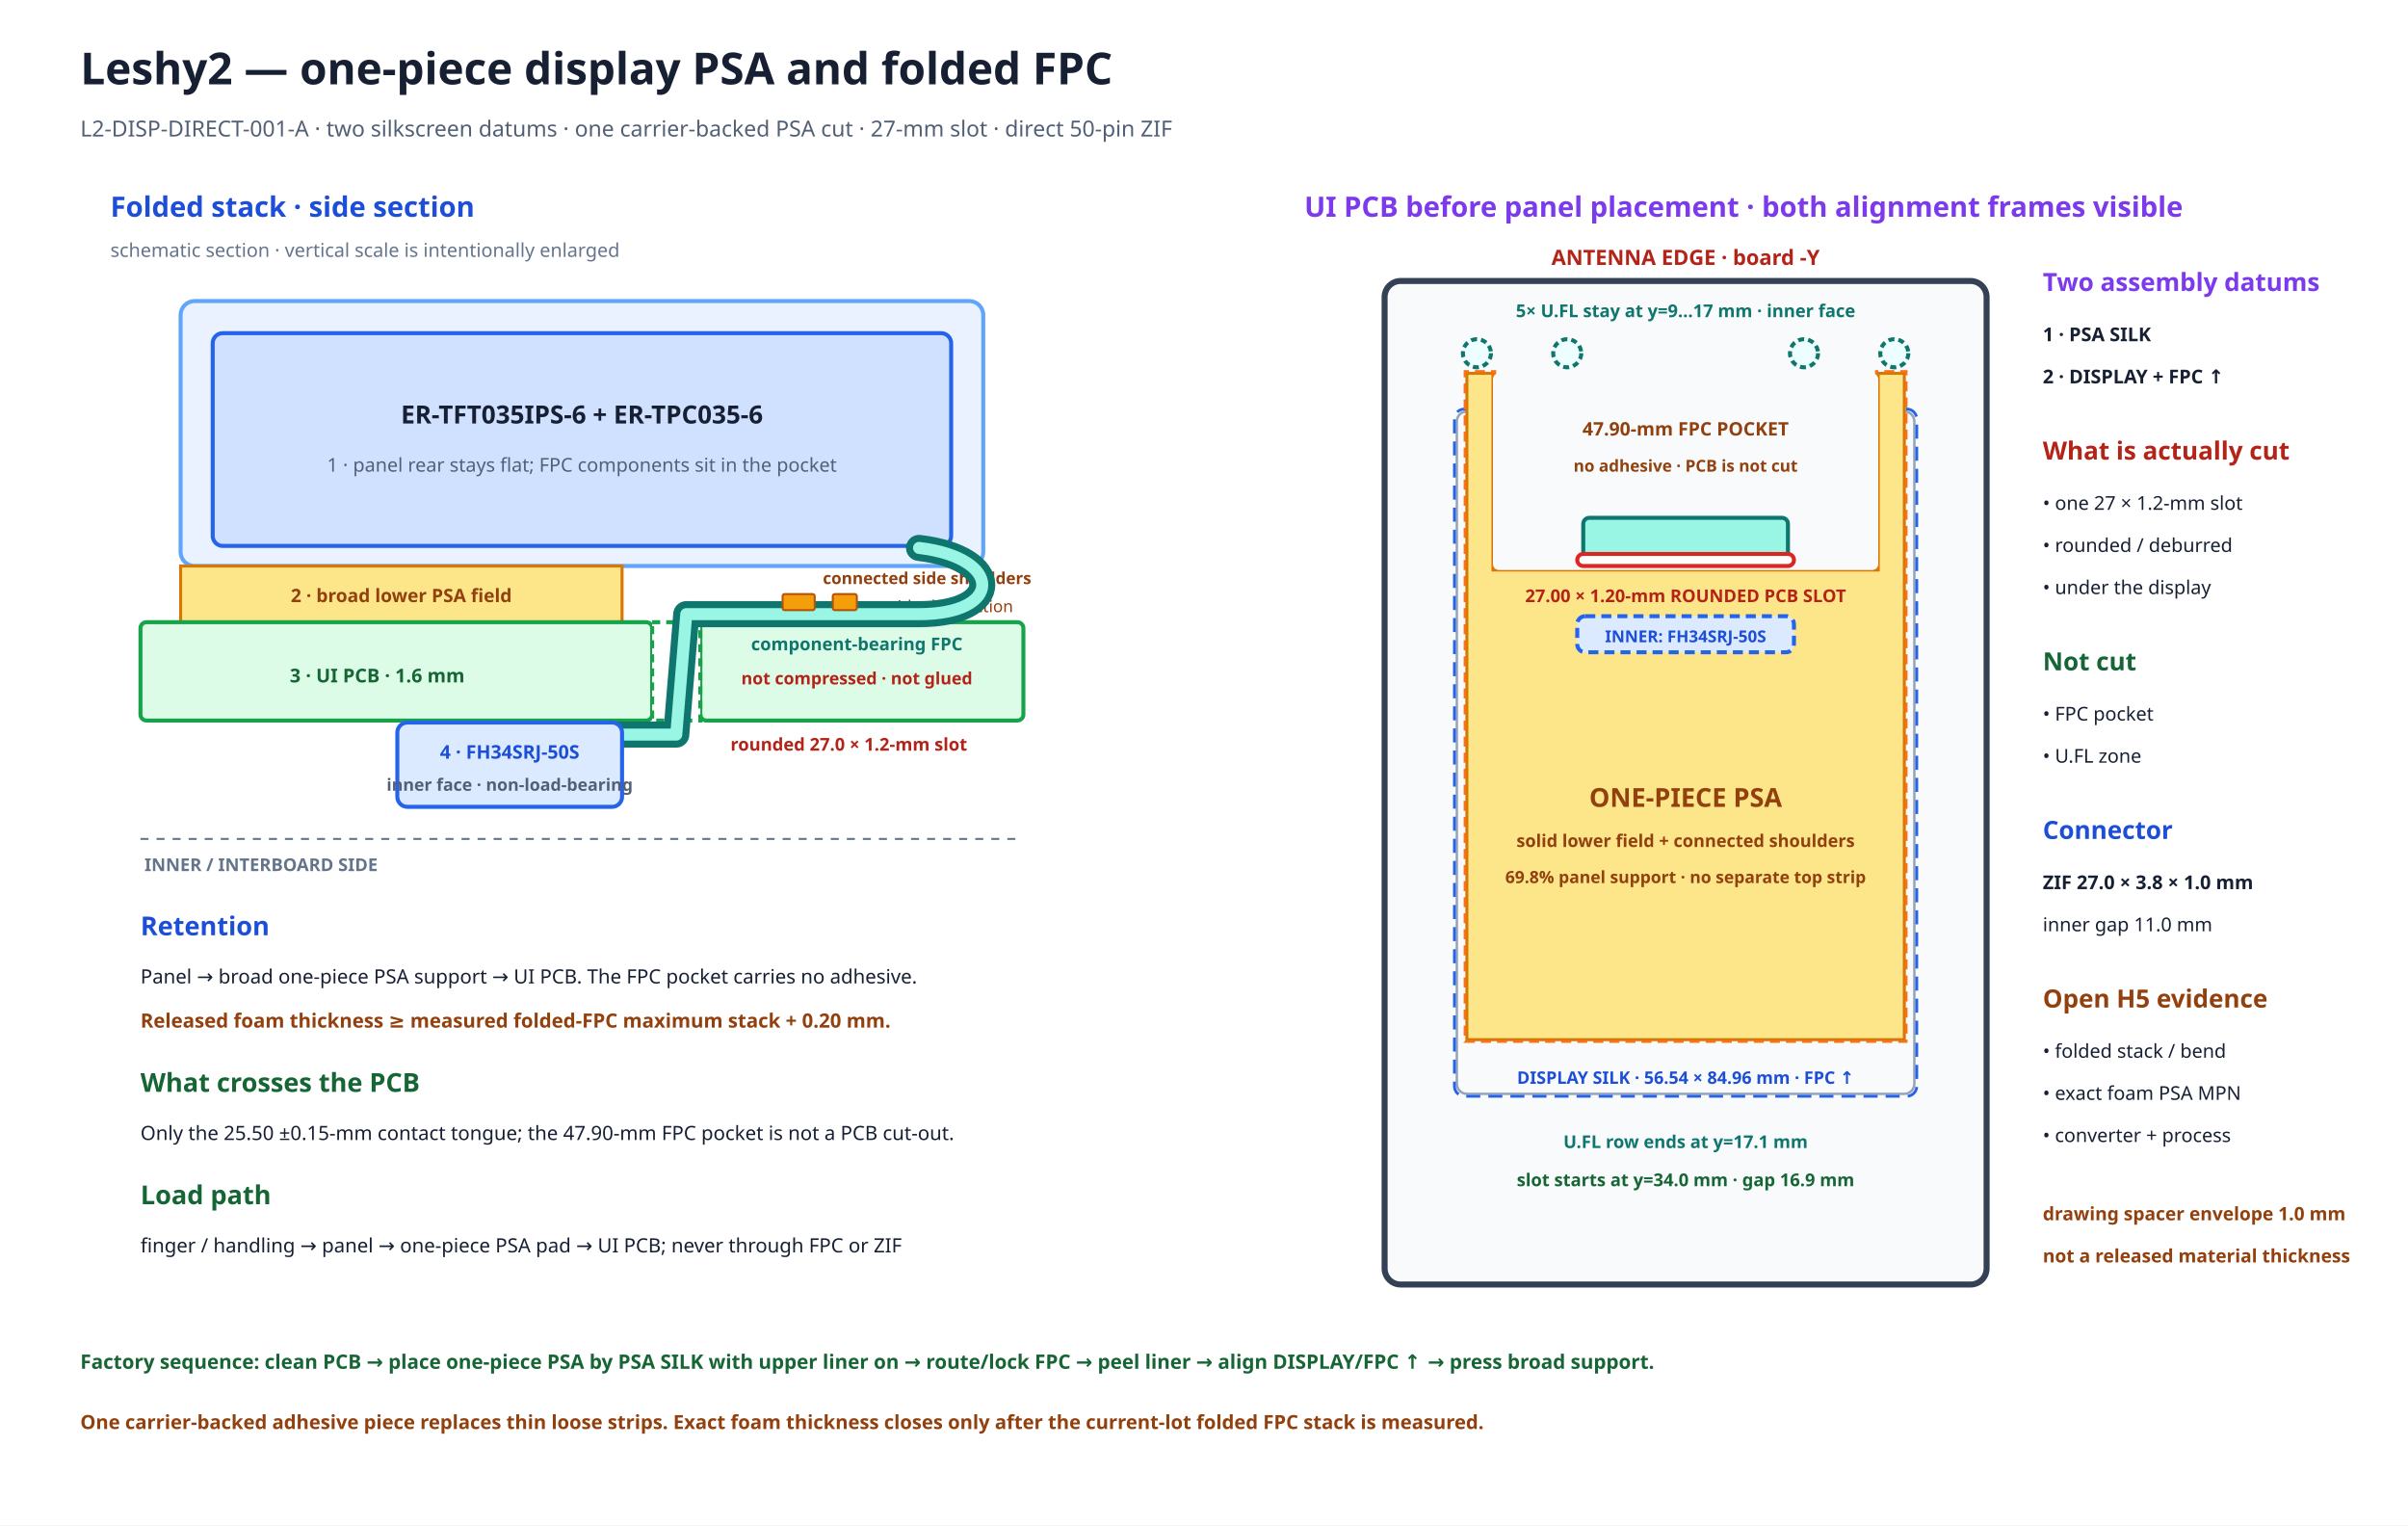
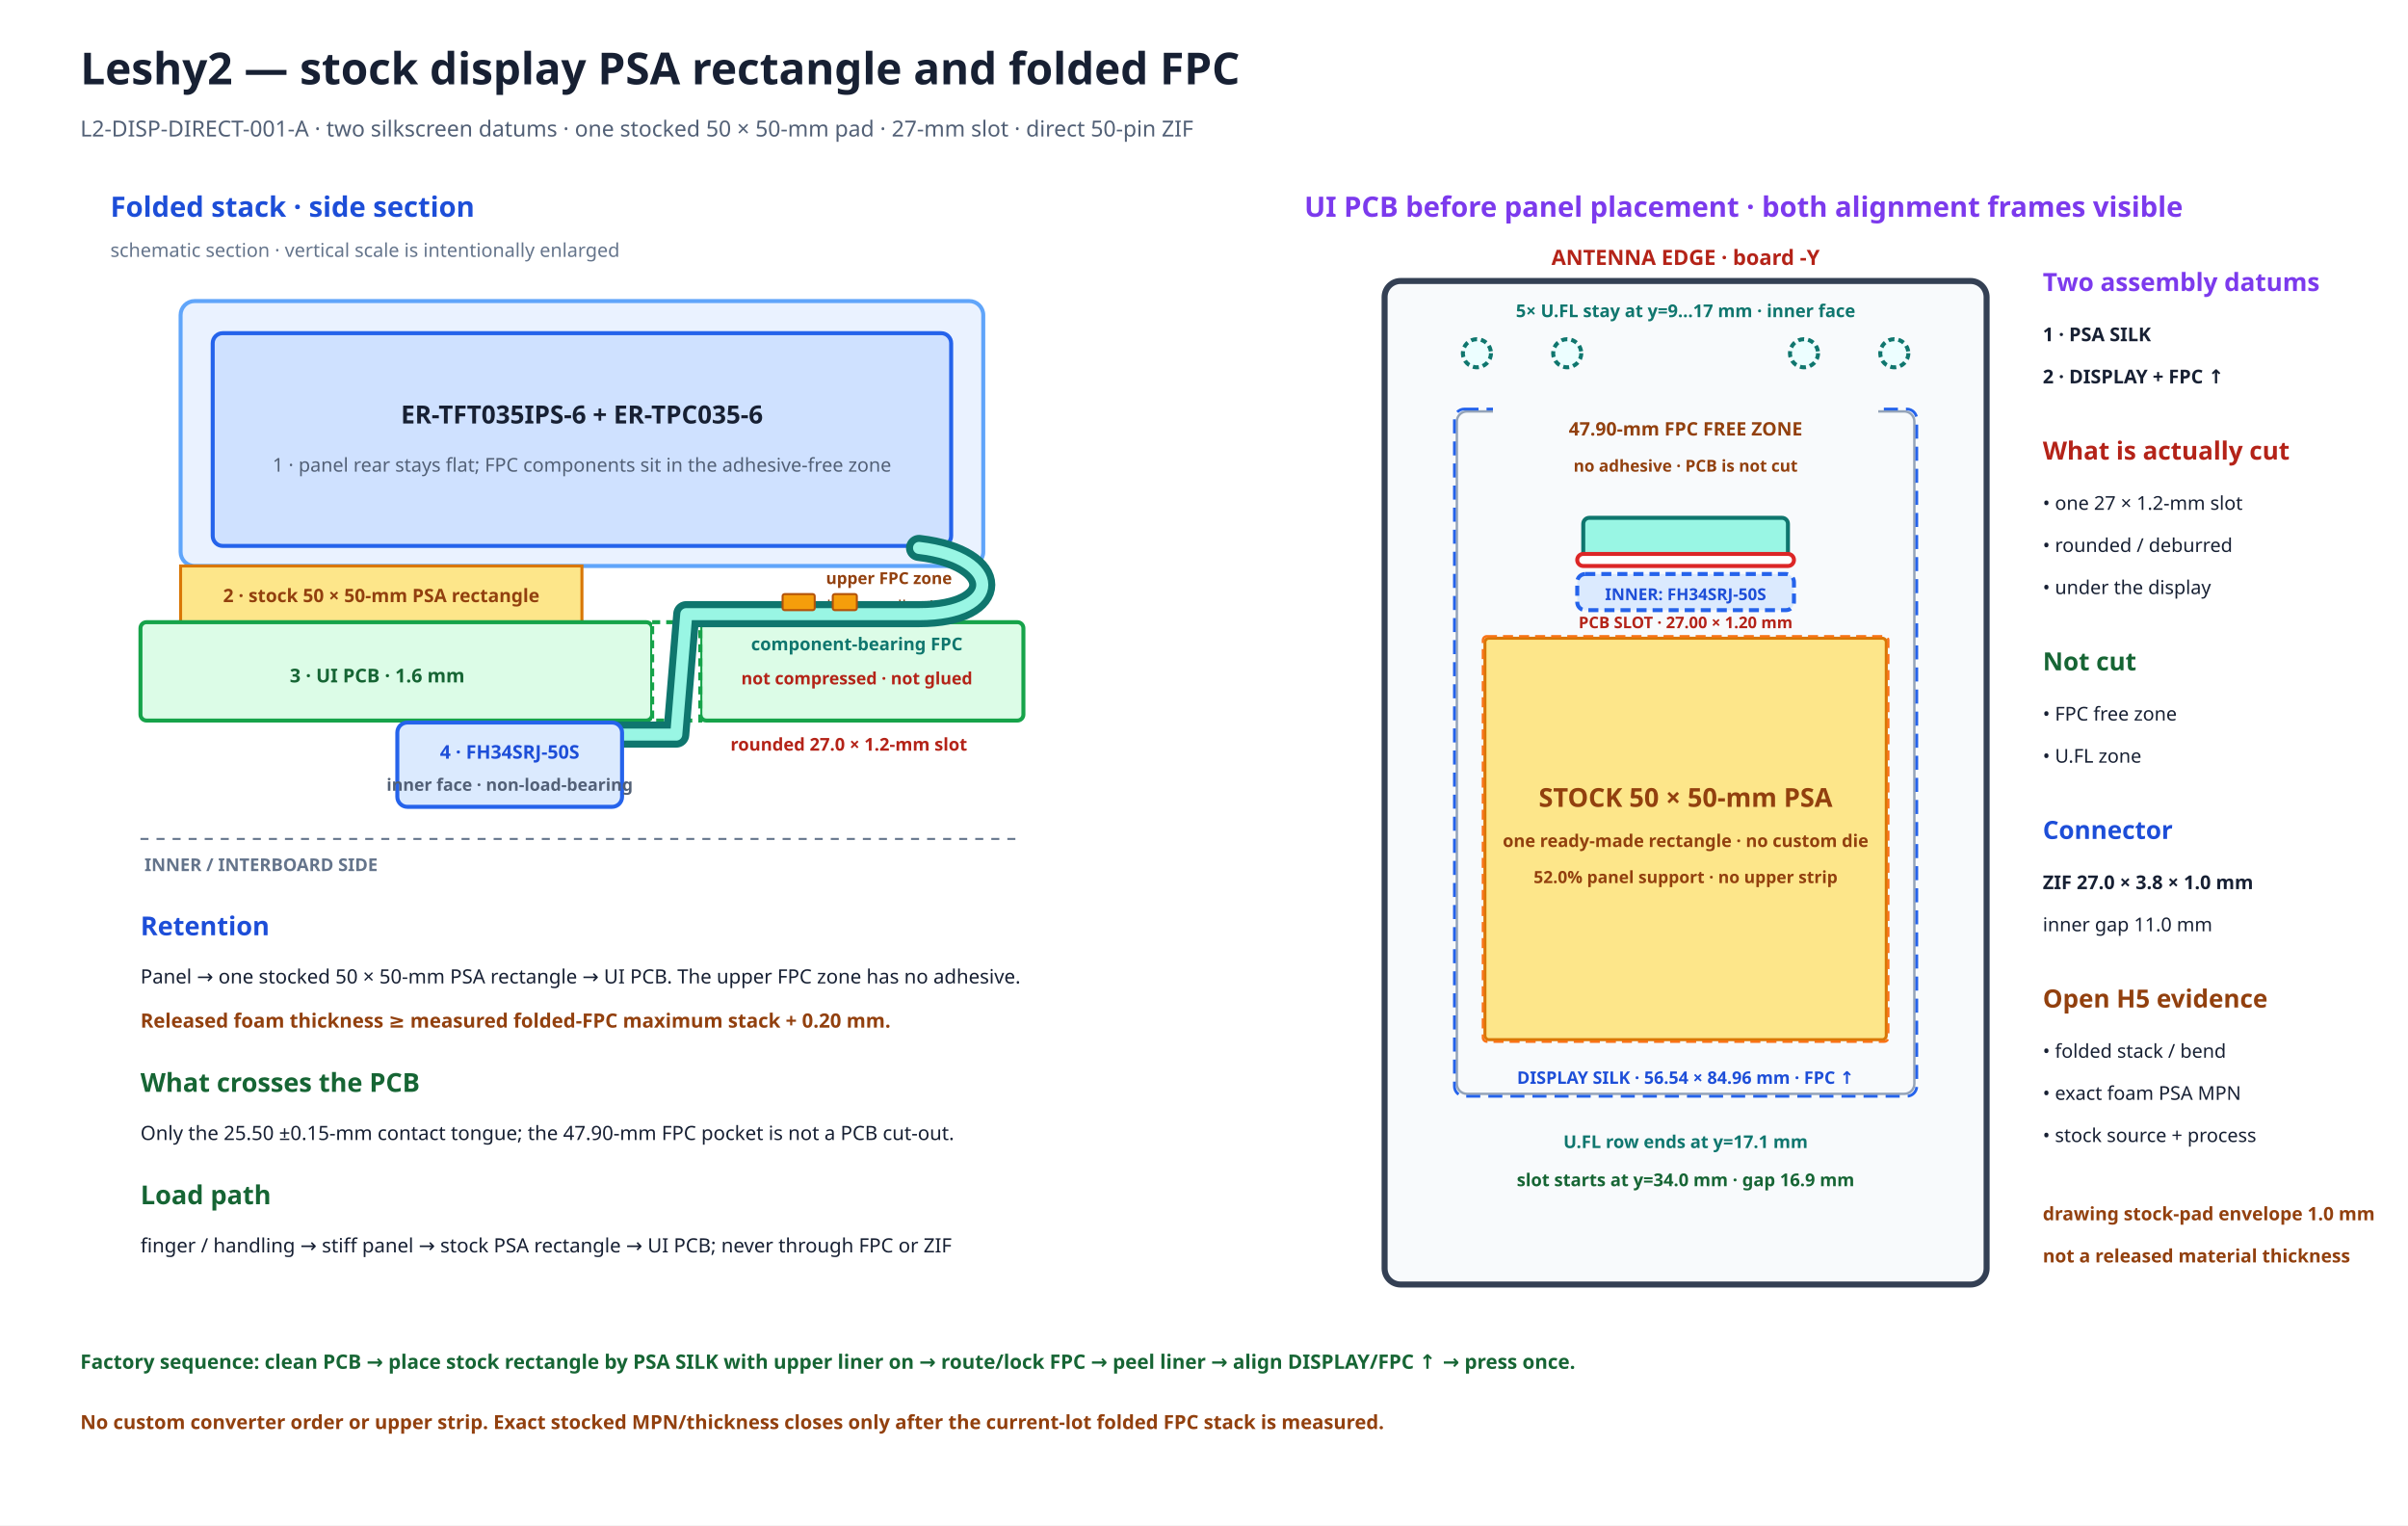
<svg xmlns="http://www.w3.org/2000/svg" width="1200" height="760" viewBox="0 0 1200 760">
  <defs>
    <marker id="arrow" markerWidth="8" markerHeight="8" refX="6" refY="3" orient="auto">
      <path d="M0,0 L6,3 L0,6 Z" fill="#dc2626" />
    </marker>
  </defs>
  <rect width="100%" height="100%" fill="#ffffff" />
-   <text x="40.0" y="42.0" font-family="sans-serif" font-size="22" font-weight="bold" text-anchor="start" fill="#172033">Leshy2 — one-piece display PSA and folded FPC</text>
-   <text x="40.0" y="68.0" font-family="sans-serif" font-size="11" font-weight="normal" text-anchor="start" fill="#526076">L2-DISP-DIRECT-001-A · two silkscreen datums · one carrier-backed PSA cut · 27-mm slot · direct 50-pin ZIF</text>
+   <text x="40.0" y="42.0" font-family="sans-serif" font-size="22" font-weight="bold" text-anchor="start" fill="#172033">Leshy2 — stock display PSA rectangle and folded FPC</text>
+   <text x="40.0" y="68.0" font-family="sans-serif" font-size="11" font-weight="normal" text-anchor="start" fill="#526076">L2-DISP-DIRECT-001-A · two silkscreen datums · one stocked 50 × 50-mm pad · 27-mm slot · direct 50-pin ZIF</text>
  <text x="55.0" y="108.0" font-family="sans-serif" font-size="14" font-weight="bold" text-anchor="start" fill="#1d4ed8">Folded stack · side section</text>
  <text x="55.0" y="128.0" font-family="sans-serif" font-size="9.5" font-weight="normal" text-anchor="start" fill="#64748b">schematic section · vertical scale is intentionally enlarged</text>
  <rect x="90" y="150" width="400" height="132" rx="7" fill="#eaf2ff" stroke="#60a5fa" stroke-width="2" />
  <rect x="106" y="166" width="368" height="106" rx="5" fill="#cfe1ff" stroke="#2563eb" stroke-width="2" />
  <text x="290.0" y="211.0" font-family="sans-serif" font-size="12.5" font-weight="bold" text-anchor="middle" fill="#172033">ER-TFT035IPS-6 + ER-TPC035-6</text>
-   <text x="290.0" y="235.0" font-family="sans-serif" font-size="9.5" font-weight="normal" text-anchor="middle" fill="#526076">1 · panel rear stays flat; FPC components sit in the pocket</text>
-   <rect x="90" y="282" width="220" height="28" fill="#fde68a" stroke="#d97706" stroke-width="1.5" data-mechanical-part="display_psa_pad" />
-   <text x="200.0" y="300.0" font-family="sans-serif" font-size="9.2" font-weight="bold" text-anchor="middle" fill="#92400e">2 · broad lower PSA field</text>
-   <text x="462.0" y="291.0" font-family="sans-serif" font-size="8.2" font-weight="bold" text-anchor="middle" fill="#92400e">connected side shoulders</text>
-   <text x="462.0" y="305.0" font-family="sans-serif" font-size="8.2" font-weight="normal" text-anchor="middle" fill="#92400e">sit outside this section</text>
+   <text x="290.0" y="235.0" font-family="sans-serif" font-size="9.5" font-weight="normal" text-anchor="middle" fill="#526076">1 · panel rear stays flat; FPC components sit in the adhesive-free zone</text>
+   <rect x="90" y="282" width="200" height="28" fill="#fde68a" stroke="#d97706" stroke-width="1.5" data-mechanical-part="display_psa_rectangle" />
+   <text x="190.0" y="300.0" font-family="sans-serif" font-size="9.2" font-weight="bold" text-anchor="middle" fill="#92400e">2 · stock 50 × 50-mm PSA rectangle</text>
+   <text x="443.0" y="291.0" font-family="sans-serif" font-size="8.2" font-weight="bold" text-anchor="middle" fill="#92400e">upper FPC zone</text>
+   <text x="443.0" y="305.0" font-family="sans-serif" font-size="8.2" font-weight="normal" text-anchor="middle" fill="#92400e">has no adhesive</text>
  <rect x="70" y="310" width="255" height="49" rx="3" fill="#dcfce7" stroke="#16a34a" stroke-width="2" data-mechanical-part="ui_pcb_display_bed" />
  <rect x="349" y="310" width="161" height="49" rx="3" fill="#dcfce7" stroke="#16a34a" stroke-width="2" data-mechanical-part="ui_pcb_display_bed" />
  <rect x="325" y="310" width="24" height="49" fill="#ffffff" stroke="#16a34a" stroke-width="2" stroke-dasharray="4 3" data-mechanical-part="fpc_tongue_slot" />
  <text x="188.0" y="340.0" font-family="sans-serif" font-size="9.5" font-weight="bold" text-anchor="middle" fill="#166534">3 · UI PCB · 1.6 mm</text>
  <text x="423.0" y="374.0" font-family="sans-serif" font-size="8.8" font-weight="bold" text-anchor="middle" fill="#b42318">rounded 27.0 × 1.2-mm slot</text>
  <path d="M458 273 C500 278 500 306 458 306 L342 306 L337 366 L300 366" fill="none" stroke="#0f766e" stroke-width="13" stroke-linecap="round" stroke-linejoin="round" data-mechanical-part="fpc_bend_guide" data-fpc-route="folded-pocket-internal-slot-zif" />
  <path d="M458 273 C500 278 500 306 458 306 L342 306 L337 366 L300 366" fill="none" stroke="#99f6e4" stroke-width="6" stroke-linecap="round" stroke-linejoin="round" />
  <rect x="390" y="296" width="16" height="8" rx="1" fill="#f59e0b" stroke="#b45309" stroke-width="1" />
  <rect x="415" y="296" width="12" height="8" rx="1" fill="#f59e0b" stroke="#b45309" stroke-width="1" />
  <text x="427.0" y="324.0" font-family="sans-serif" font-size="8.8" font-weight="bold" text-anchor="middle" fill="#0f766e">component-bearing FPC</text>
  <text x="427.0" y="341.0" font-family="sans-serif" font-size="8.5" font-weight="bold" text-anchor="middle" fill="#b42318">not compressed · not glued</text>
  <rect x="198" y="360" width="112" height="42" rx="5" fill="#dbeafe" stroke="#2563eb" stroke-width="2" data-instance="display_connector" />
  <text x="254.0" y="378.0" font-family="sans-serif" font-size="9.4" font-weight="bold" text-anchor="middle" fill="#1d4ed8">4 · FH34SRJ-50S</text>
  <text x="254.0" y="394.0" font-family="sans-serif" font-size="8.5" font-weight="bold" text-anchor="middle" fill="#526076">inner face · non-load-bearing</text>
  <line x1="70" y1="418" x2="510" y2="418" stroke="#64748b" stroke-width="1" stroke-dasharray="4 4" />
  <text x="72.0" y="434.0" font-family="sans-serif" font-size="8.8" font-weight="bold" text-anchor="start" fill="#64748b">INNER / INTERBOARD SIDE</text>
  <text x="70.0" y="466.0" font-family="sans-serif" font-size="13" font-weight="bold" text-anchor="start" fill="#1d4ed8">Retention</text>
-   <text x="70.0" y="490.0" font-family="sans-serif" font-size="9.8" font-weight="normal" text-anchor="start" fill="#172033">Panel → broad one-piece PSA support → UI PCB. The FPC pocket carries no adhesive.</text>
+   <text x="70.0" y="490.0" font-family="sans-serif" font-size="9.8" font-weight="normal" text-anchor="start" fill="#172033">Panel → one stocked 50 × 50-mm PSA rectangle → UI PCB. The upper FPC zone has no adhesive.</text>
  <text x="70.0" y="512.0" font-family="sans-serif" font-size="9.8" font-weight="bold" text-anchor="start" fill="#92400e">Released foam thickness ≥ measured folded-FPC maximum stack + 0.20 mm.</text>
  <text x="70.0" y="544.0" font-family="sans-serif" font-size="13" font-weight="bold" text-anchor="start" fill="#166534">What crosses the PCB</text>
  <text x="70.0" y="568.0" font-family="sans-serif" font-size="9.8" font-weight="normal" text-anchor="start" fill="#172033">Only the 25.50 ±0.15-mm contact tongue; the 47.90-mm FPC pocket is not a PCB cut-out.</text>
  <text x="70.0" y="600.0" font-family="sans-serif" font-size="13" font-weight="bold" text-anchor="start" fill="#166534">Load path</text>
-   <text x="70.0" y="624.0" font-family="sans-serif" font-size="9.8" font-weight="normal" text-anchor="start" fill="#172033">finger / handling → panel → one-piece PSA pad → UI PCB; never through FPC or ZIF</text>
+   <text x="70.0" y="624.0" font-family="sans-serif" font-size="9.8" font-weight="normal" text-anchor="start" fill="#172033">finger / handling → stiff panel → stock PSA rectangle → UI PCB; never through FPC or ZIF</text>
  <text x="650.0" y="108.0" font-family="sans-serif" font-size="14" font-weight="bold" text-anchor="start" fill="#7c3aed">UI PCB before panel placement · both alignment frames visible</text>
  <rect x="690" y="140" width="300" height="500" rx="8" fill="#f8fafc" stroke="#344054" stroke-width="3" />
  <text x="840.0" y="132.0" font-family="sans-serif" font-size="10.5" font-weight="bold" text-anchor="middle" fill="#b42318">ANTENNA EDGE · board -Y</text>
  <rect x="726" y="205" width="228" height="340" rx="5" fill="none" stroke="#94a3b8" stroke-width="1.2" data-mechanical-part="ui_pcb_display_bed" />
  <rect x="724.8" y="203.8" width="230.4" height="342.4" rx="5" fill="none" stroke="#2563eb" stroke-width="1.4" stroke-dasharray="7 4" data-mechanical-part="display_alignment_silkscreen" data-silkscreen-datum="display" />
  <g data-layer="ui-inner-ufl" fill="#ecfeff" stroke="#0f766e" stroke-width="2" stroke-dasharray="3 2">
    <circle cx="736" cy="176" r="7" />
    <circle cx="781" cy="176" r="7" />
    <circle cx="840" cy="196" r="7" />
    <circle cx="899" cy="176" r="7" />
    <circle cx="944" cy="176" r="7" />
  </g>
  <text x="840.0" y="158.0" font-family="sans-serif" font-size="8.8" font-weight="bold" text-anchor="middle" fill="#0f766e">5× U.FL stay at y=9…17 mm · inner face</text>
-   <path d="M731 518 L949 518 L949 186 L936 186 L936 284 L744 284 L744 186 L731 186 Z" fill="#fde68a" stroke="#d97706" stroke-width="1.5" data-mechanical-part="display_psa_pad" data-psa-piece-count="1" />
-   <path d="M730 519 L950 519 L950 185 L935 185 L935 283 L745 283 L745 185 L730 185 Z" fill="none" stroke="#f97316" stroke-width="1.2" stroke-dasharray="5 3" data-mechanical-part="display_alignment_silkscreen" data-silkscreen-datum="psa" />
-   <rect x="744" y="186" width="192" height="98" rx="3" fill="#f8fafc" stroke="none" data-mechanical-part="fpc_pocket" />
-   <text x="840.0" y="217.0" font-family="sans-serif" font-size="9.3" font-weight="bold" text-anchor="middle" fill="#92400e">47.90-mm FPC POCKET</text>
+   <rect x="740" y="318" width="200" height="200" rx="2" fill="#fde68a" stroke="#d97706" stroke-width="1.5" data-mechanical-part="display_psa_rectangle" data-psa-piece-count="1" />
+   <rect x="739" y="317" width="202" height="202" rx="2" fill="none" stroke="#f97316" stroke-width="1.2" stroke-dasharray="5 3" data-mechanical-part="display_alignment_silkscreen" data-silkscreen-datum="psa" />
+   <rect x="744" y="186" width="192" height="98" rx="3" fill="#f8fafc" stroke="none" data-mechanical-part="fpc_free_zone" />
+   <text x="840.0" y="217.0" font-family="sans-serif" font-size="9.3" font-weight="bold" text-anchor="middle" fill="#92400e">47.90-mm FPC FREE ZONE</text>
  <text x="840.0" y="235.0" font-family="sans-serif" font-size="8.2" font-weight="bold" text-anchor="middle" fill="#92400e">no adhesive · PCB is not cut</text>
-   <text x="840.0" y="402.0" font-family="sans-serif" font-size="13" font-weight="bold" text-anchor="middle" fill="#92400e">ONE-PIECE PSA</text>
-   <text x="840.0" y="422.0" font-family="sans-serif" font-size="8.7" font-weight="bold" text-anchor="middle" fill="#92400e">solid lower field + connected shoulders</text>
-   <text x="840.0" y="440.0" font-family="sans-serif" font-size="8.4" font-weight="bold" text-anchor="middle" fill="#92400e">69.8% panel support · no separate top strip</text>
+   <text x="840.0" y="402.0" font-family="sans-serif" font-size="13" font-weight="bold" text-anchor="middle" fill="#92400e">STOCK 50 × 50-mm PSA</text>
+   <text x="840.0" y="422.0" font-family="sans-serif" font-size="8.7" font-weight="bold" text-anchor="middle" fill="#92400e">one ready-made rectangle · no custom die</text>
+   <text x="840.0" y="440.0" font-family="sans-serif" font-size="8.4" font-weight="bold" text-anchor="middle" fill="#92400e">52.0% panel support · no upper strip</text>
  <rect x="789" y="258" width="102" height="21" rx="3" fill="#99f6e4" stroke="#0f766e" stroke-width="2" data-mechanical-part="fpc_contact_tongue" />
  <rect x="786" y="276" width="108" height="6" rx="3" fill="#ffffff" stroke="#dc2626" stroke-width="2" data-mechanical-part="fpc_tongue_slot" />
-   <text x="840.0" y="300.0" font-family="sans-serif" font-size="8.8" font-weight="bold" text-anchor="middle" fill="#b42318">27.00 × 1.20-mm ROUNDED PCB SLOT</text>
-   <rect x="786" y="307" width="108" height="18" rx="4" fill="#dbeafe" stroke="#2563eb" stroke-width="2" stroke-dasharray="5 3" data-instance="display_connector" />
-   <text x="840.0" y="320.0" font-family="sans-serif" font-size="8.2" font-weight="bold" text-anchor="middle" fill="#1d4ed8">INNER: FH34SRJ-50S</text>
+   <text x="840.0" y="313.0" font-family="sans-serif" font-size="8.0" font-weight="bold" text-anchor="middle" fill="#b42318">PCB SLOT · 27.00 × 1.20 mm</text>
+   <rect x="786" y="286" width="108" height="18" rx="4" fill="#dbeafe" stroke="#2563eb" stroke-width="2" stroke-dasharray="5 3" data-instance="display_connector" />
+   <text x="840.0" y="299.0" font-family="sans-serif" font-size="8.2" font-weight="bold" text-anchor="middle" fill="#1d4ed8">INNER: FH34SRJ-50S</text>
  <text x="840.0" y="540.0" font-family="sans-serif" font-size="8.6" font-weight="bold" text-anchor="middle" fill="#1d4ed8">DISPLAY SILK · 56.54 × 84.96 mm · FPC ↑</text>
  <text x="840.0" y="572.0" font-family="sans-serif" font-size="8.8" font-weight="bold" text-anchor="middle" fill="#0f766e">U.FL row ends at y=17.1 mm</text>
  <text x="840.0" y="591.0" font-family="sans-serif" font-size="8.8" font-weight="bold" text-anchor="middle" fill="#166534">slot starts at y=34.0 mm · gap 16.9 mm</text>
  <text x="1018.0" y="145.0" font-family="sans-serif" font-size="12.5" font-weight="bold" text-anchor="start" fill="#7c3aed">Two assembly datums</text>
  <text x="1018.0" y="170.0" font-family="sans-serif" font-size="9.5" font-weight="bold" text-anchor="start" fill="#172033">1 · PSA SILK</text>
  <text x="1018.0" y="191.0" font-family="sans-serif" font-size="9.5" font-weight="bold" text-anchor="start" fill="#172033">2 · DISPLAY + FPC ↑</text>
  <text x="1018.0" y="229.0" font-family="sans-serif" font-size="12.5" font-weight="bold" text-anchor="start" fill="#b42318">What is actually cut</text>
  <text x="1018.0" y="254.0" font-family="sans-serif" font-size="9.5" font-weight="normal" text-anchor="start" fill="#172033">• one 27 × 1.2-mm slot</text>
  <text x="1018.0" y="275.0" font-family="sans-serif" font-size="9.5" font-weight="normal" text-anchor="start" fill="#172033">• rounded / deburred</text>
  <text x="1018.0" y="296.0" font-family="sans-serif" font-size="9.5" font-weight="normal" text-anchor="start" fill="#172033">• under the display</text>
  <text x="1018.0" y="334.0" font-family="sans-serif" font-size="12.5" font-weight="bold" text-anchor="start" fill="#166534">Not cut</text>
-   <text x="1018.0" y="359.0" font-family="sans-serif" font-size="9.5" font-weight="normal" text-anchor="start" fill="#172033">• FPC pocket</text>
+   <text x="1018.0" y="359.0" font-family="sans-serif" font-size="9.5" font-weight="normal" text-anchor="start" fill="#172033">• FPC free zone</text>
  <text x="1018.0" y="380.0" font-family="sans-serif" font-size="9.5" font-weight="normal" text-anchor="start" fill="#172033">• U.FL zone</text>
  <text x="1018.0" y="418.0" font-family="sans-serif" font-size="12.5" font-weight="bold" text-anchor="start" fill="#1d4ed8">Connector</text>
  <text x="1018.0" y="443.0" font-family="sans-serif" font-size="9.5" font-weight="bold" text-anchor="start" fill="#172033">ZIF 27.0 × 3.8 × 1.0 mm</text>
  <text x="1018.0" y="464.0" font-family="sans-serif" font-size="9.5" font-weight="normal" text-anchor="start" fill="#172033">inner gap 11.0 mm</text>
  <text x="1018.0" y="502.0" font-family="sans-serif" font-size="12.5" font-weight="bold" text-anchor="start" fill="#92400e">Open H5 evidence</text>
  <text x="1018.0" y="527.0" font-family="sans-serif" font-size="9.5" font-weight="normal" text-anchor="start" fill="#172033">• folded stack / bend</text>
  <text x="1018.0" y="548.0" font-family="sans-serif" font-size="9.5" font-weight="normal" text-anchor="start" fill="#172033">• exact foam PSA MPN</text>
-   <text x="1018.0" y="569.0" font-family="sans-serif" font-size="9.5" font-weight="normal" text-anchor="start" fill="#172033">• converter + process</text>
-   <text x="1018.0" y="608.0" font-family="sans-serif" font-size="9.2" font-weight="bold" text-anchor="start" fill="#92400e">drawing spacer envelope 1.0 mm</text>
+   <text x="1018.0" y="569.0" font-family="sans-serif" font-size="9.5" font-weight="normal" text-anchor="start" fill="#172033">• stock source + process</text>
+   <text x="1018.0" y="608.0" font-family="sans-serif" font-size="9.2" font-weight="bold" text-anchor="start" fill="#92400e">drawing stock-pad envelope 1.0 mm</text>
  <text x="1018.0" y="629.0" font-family="sans-serif" font-size="9.2" font-weight="bold" text-anchor="start" fill="#92400e">not a released material thickness</text>
-   <text x="40.0" y="682.0" font-family="sans-serif" font-size="9.9" font-weight="bold" text-anchor="start" fill="#166534">Factory sequence: clean PCB → place one-piece PSA by PSA SILK with upper liner on → route/lock FPC → peel liner → align DISPLAY/FPC ↑ → press broad support.</text>
-   <text x="40.0" y="712.0" font-family="sans-serif" font-size="9.7" font-weight="bold" text-anchor="start" fill="#92400e">One carrier-backed adhesive piece replaces thin loose strips. Exact foam thickness closes only after the current-lot folded FPC stack is measured.</text>
+   <text x="40.0" y="682.0" font-family="sans-serif" font-size="9.9" font-weight="bold" text-anchor="start" fill="#166534">Factory sequence: clean PCB → place stock rectangle by PSA SILK with upper liner on → route/lock FPC → peel liner → align DISPLAY/FPC ↑ → press once.</text>
+   <text x="40.0" y="712.0" font-family="sans-serif" font-size="9.7" font-weight="bold" text-anchor="start" fill="#92400e">No custom converter order or upper strip. Exact stocked MPN/thickness closes only after the current-lot folded FPC stack is measured.</text>
</svg>
